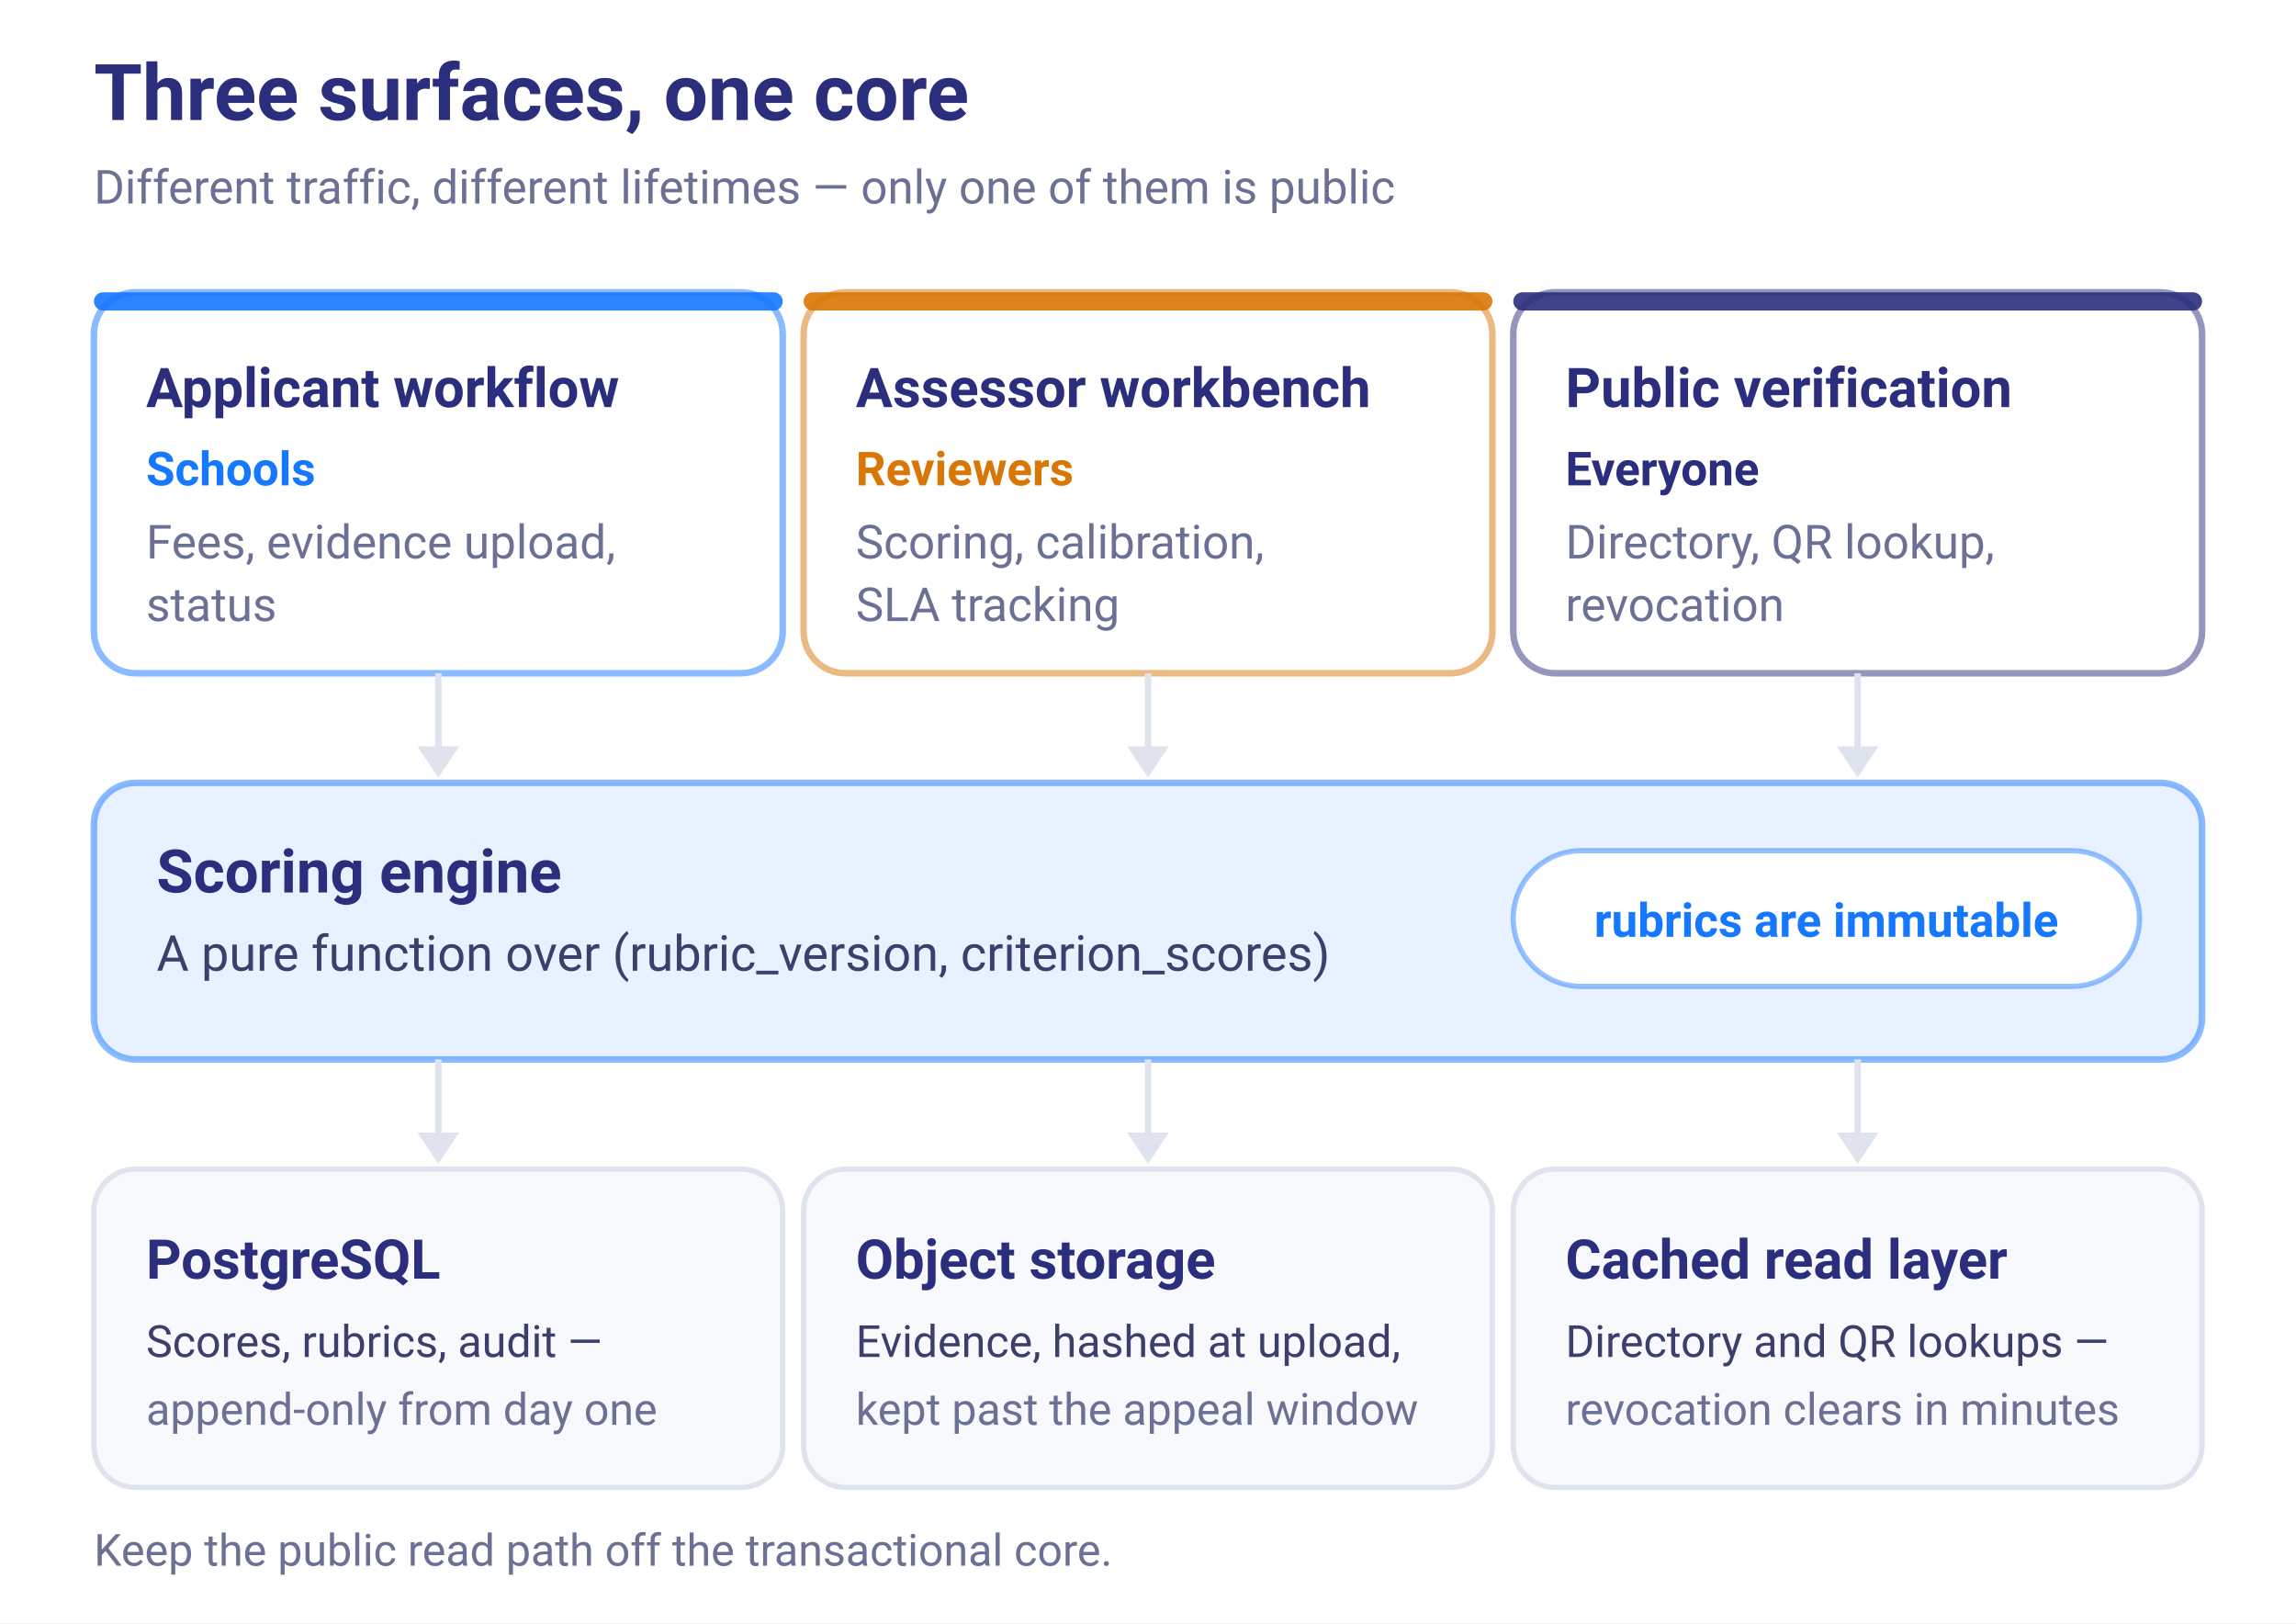
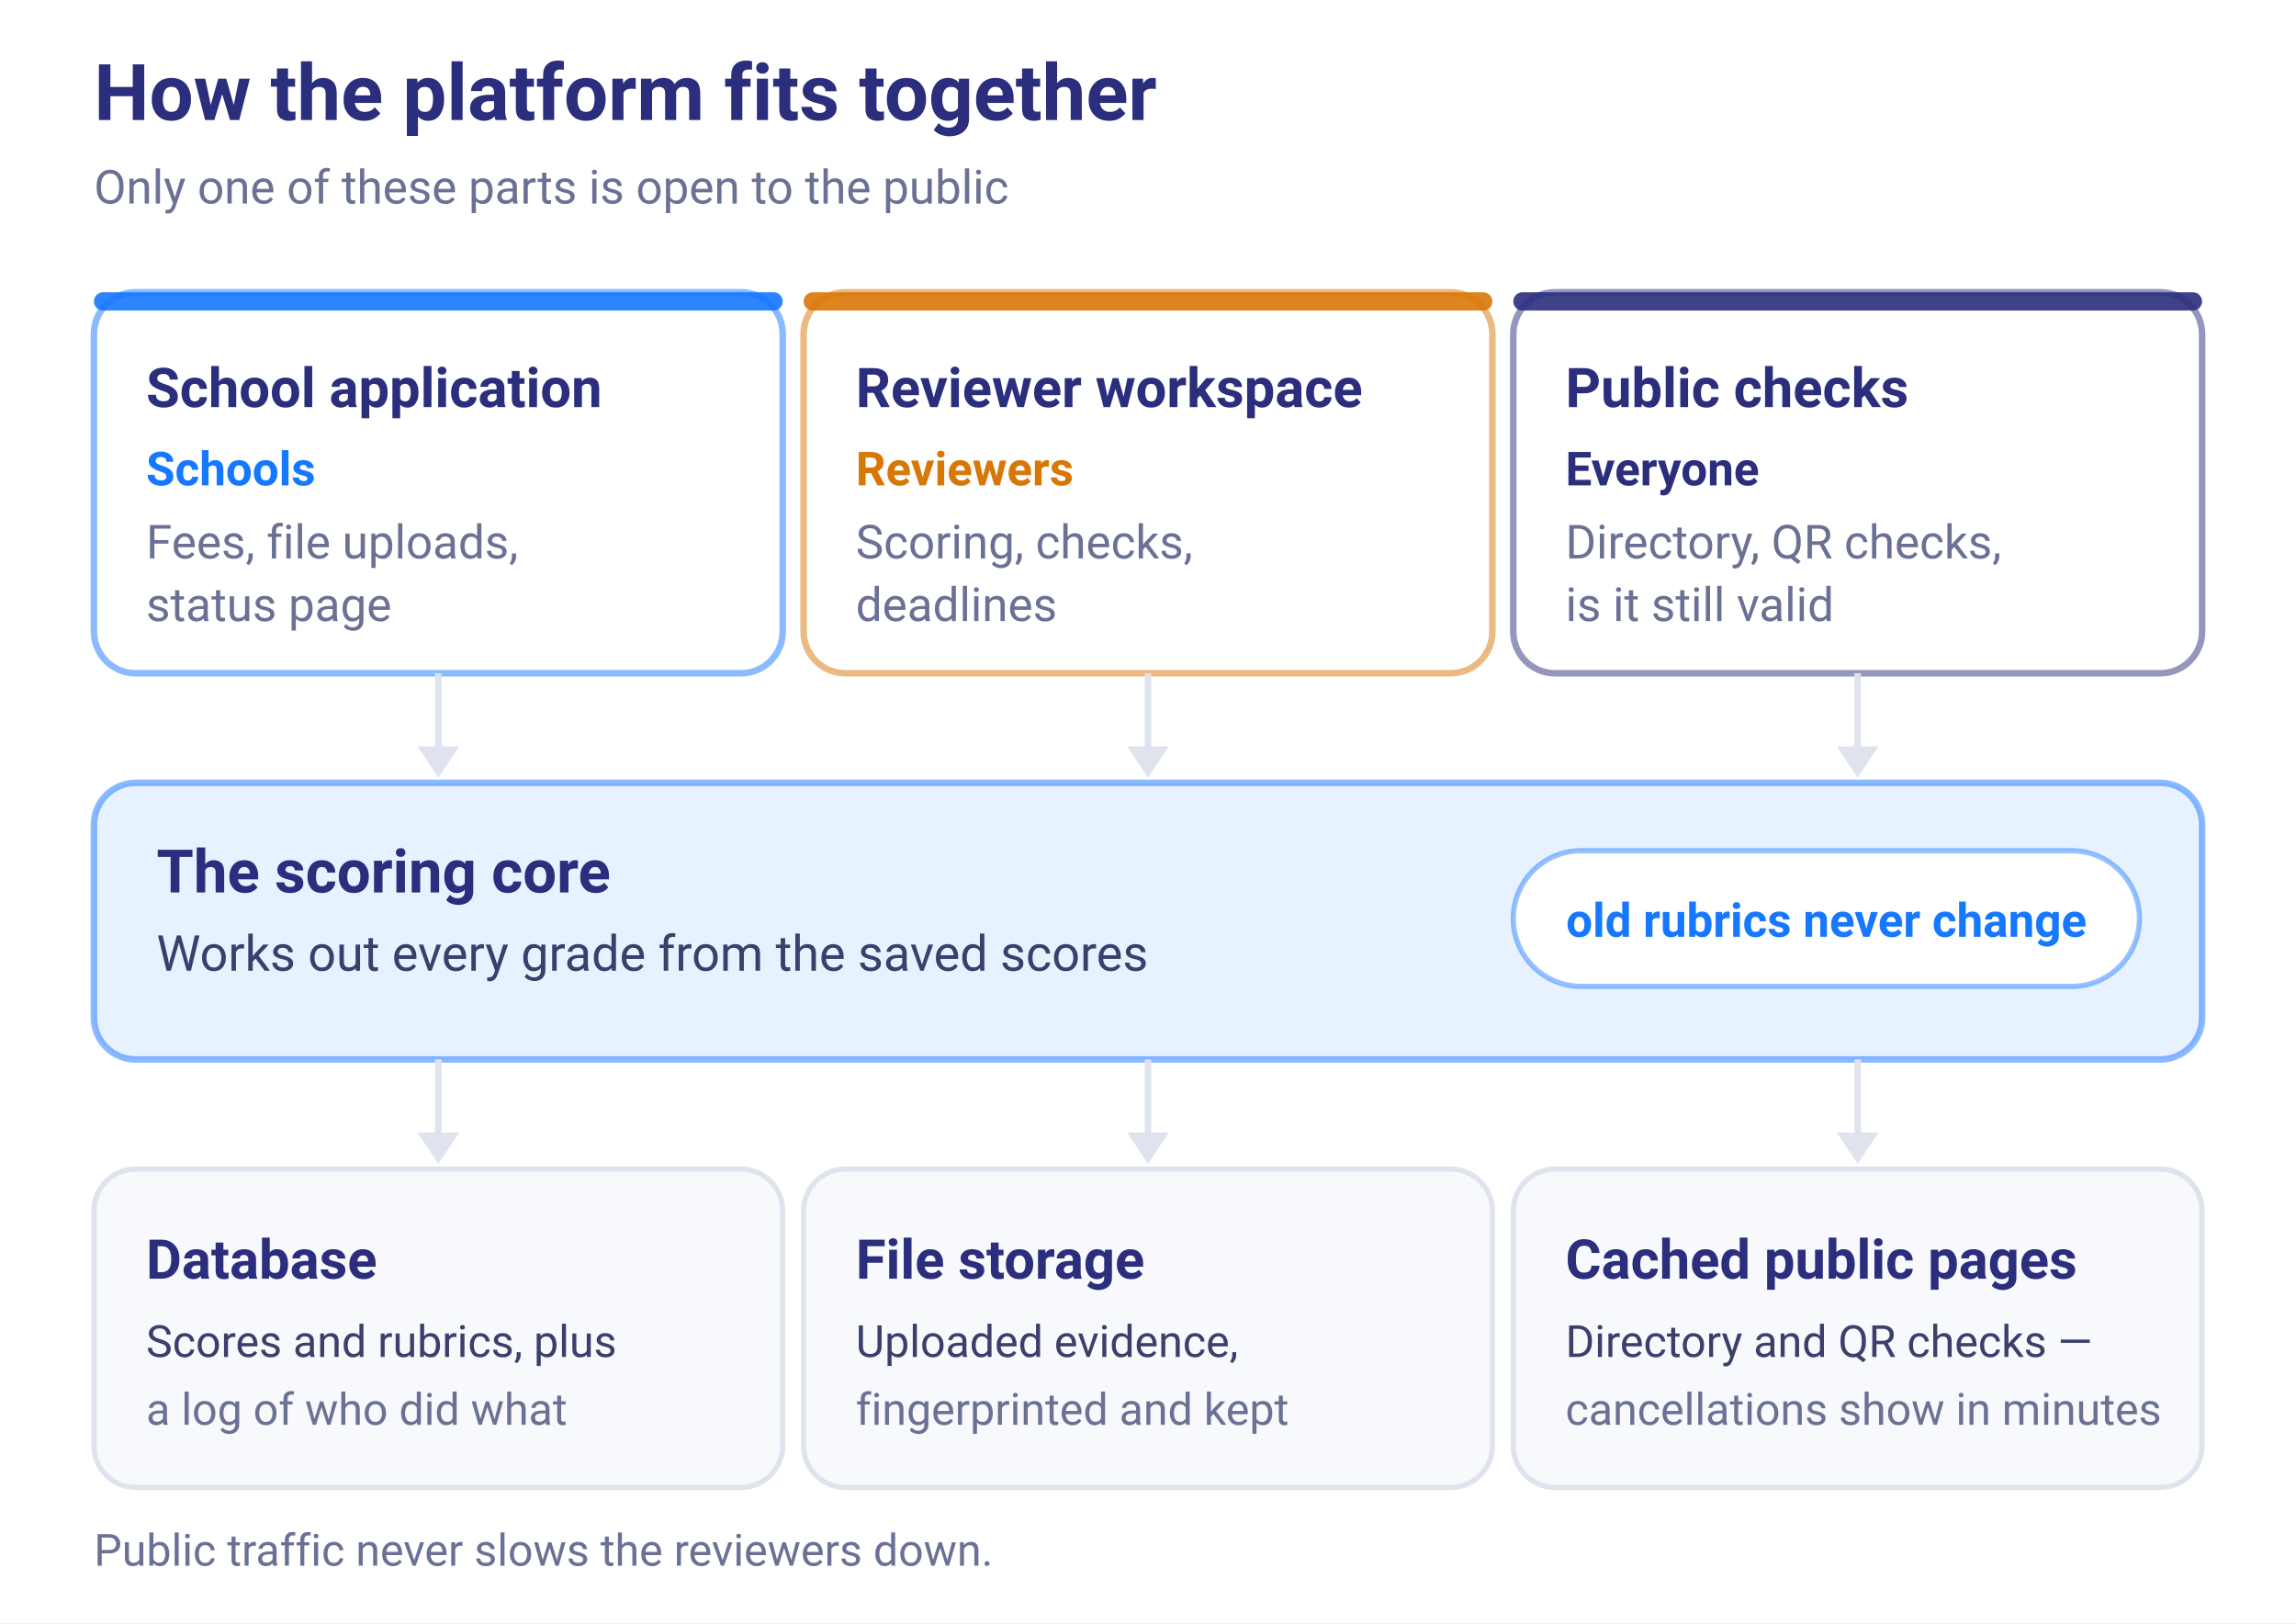
<svg xmlns="http://www.w3.org/2000/svg" viewBox="0 0 880 622" width="880" height="622" role="img" aria-label="Architecture diagram: the applicant workflow, assessor workbench and public verification surface all sit above one shared scoring engine, which writes to Postgres, to object storage holding hashed evidence, and to a cached read layer serving the directory and QR lookups">
  <rect width="880" height="622" fill="#ffffff" />
-   <text x="36" y="46" font-family="system-ui, -apple-system, 'Segoe UI', Roboto, sans-serif" font-size="30" font-weight="700" fill="#2b2e7c">Three surfaces, one core</text>
-   <text x="36" y="78" font-family="system-ui, -apple-system, 'Segoe UI', Roboto, sans-serif" font-size="18" fill="#6b7194">Different traffic, different lifetimes — only one of them is public</text>
+   <text x="36" y="46" font-family="system-ui, -apple-system, 'Segoe UI', Roboto, sans-serif" font-size="30" font-weight="700" fill="#2b2e7c">How the platform fits together</text>
+   <text x="36" y="78" font-family="system-ui, -apple-system, 'Segoe UI', Roboto, sans-serif" font-size="18" fill="#6b7194">Only one of these parts is open to the public</text>
  <rect x="36" y="112" width="264" height="146" rx="16" fill="#ffffff" stroke="#1677ff" stroke-opacity="0.5" stroke-width="2.5" />
  <rect x="36" y="112" width="264" height="7" rx="3.5" fill="#1677ff" fill-opacity="0.9" />
-   <text x="56" y="156" font-family="system-ui, -apple-system, 'Segoe UI', Roboto, sans-serif" font-size="21" font-weight="700" fill="#2b2e7c">Applicant workflow</text>
+   <text x="56" y="156" font-family="system-ui, -apple-system, 'Segoe UI', Roboto, sans-serif" font-size="21" font-weight="700" fill="#2b2e7c">School application</text>
  <text x="56" y="186" font-family="system-ui, -apple-system, 'Segoe UI', Roboto, sans-serif" font-size="18" font-weight="700" fill="#1677ff">Schools</text>
-   <text x="56" y="214" font-family="system-ui, -apple-system, 'Segoe UI', Roboto, sans-serif" font-size="18" fill="#6b7194">Fees, evidence upload,</text>
-   <text x="56" y="238" font-family="system-ui, -apple-system, 'Segoe UI', Roboto, sans-serif" font-size="18" fill="#6b7194">status</text>
+   <text x="56" y="214" font-family="system-ui, -apple-system, 'Segoe UI', Roboto, sans-serif" font-size="18" fill="#6b7194">Fees, file uploads,</text>
+   <text x="56" y="238" font-family="system-ui, -apple-system, 'Segoe UI', Roboto, sans-serif" font-size="18" fill="#6b7194">status page</text>
  <path d="M168 258 V296" stroke="#dfe3ee" stroke-width="2.5" fill="none" />
  <path d="M160 286 L168 298 L176 286 Z" fill="#dfe3ee" />
  <rect x="308" y="112" width="264" height="146" rx="16" fill="#ffffff" stroke="#d97706" stroke-opacity="0.5" stroke-width="2.5" />
  <rect x="308" y="112" width="264" height="7" rx="3.5" fill="#d97706" fill-opacity="0.9" />
-   <text x="328" y="156" font-family="system-ui, -apple-system, 'Segoe UI', Roboto, sans-serif" font-size="21" font-weight="700" fill="#2b2e7c">Assessor workbench</text>
+   <text x="328" y="156" font-family="system-ui, -apple-system, 'Segoe UI', Roboto, sans-serif" font-size="21" font-weight="700" fill="#2b2e7c">Reviewer workspace</text>
  <text x="328" y="186" font-family="system-ui, -apple-system, 'Segoe UI', Roboto, sans-serif" font-size="18" font-weight="700" fill="#d97706">Reviewers</text>
-   <text x="328" y="214" font-family="system-ui, -apple-system, 'Segoe UI', Roboto, sans-serif" font-size="18" fill="#6b7194">Scoring, calibration,</text>
-   <text x="328" y="238" font-family="system-ui, -apple-system, 'Segoe UI', Roboto, sans-serif" font-size="18" fill="#6b7194">SLA tracking</text>
+   <text x="328" y="214" font-family="system-ui, -apple-system, 'Segoe UI', Roboto, sans-serif" font-size="18" fill="#6b7194">Scoring, checks,</text>
+   <text x="328" y="238" font-family="system-ui, -apple-system, 'Segoe UI', Roboto, sans-serif" font-size="18" fill="#6b7194">deadlines</text>
  <path d="M440 258 V296" stroke="#dfe3ee" stroke-width="2.5" fill="none" />
  <path d="M432 286 L440 298 L448 286 Z" fill="#dfe3ee" />
  <rect x="580" y="112" width="264" height="146" rx="16" fill="#ffffff" stroke="#2b2e7c" stroke-opacity="0.5" stroke-width="2.5" />
  <rect x="580" y="112" width="264" height="7" rx="3.5" fill="#2b2e7c" fill-opacity="0.9" />
-   <text x="600" y="156" font-family="system-ui, -apple-system, 'Segoe UI', Roboto, sans-serif" font-size="21" font-weight="700" fill="#2b2e7c">Public verification</text>
+   <text x="600" y="156" font-family="system-ui, -apple-system, 'Segoe UI', Roboto, sans-serif" font-size="21" font-weight="700" fill="#2b2e7c">Public checks</text>
  <text x="600" y="186" font-family="system-ui, -apple-system, 'Segoe UI', Roboto, sans-serif" font-size="18" font-weight="700" fill="#2b2e7c">Everyone</text>
-   <text x="600" y="214" font-family="system-ui, -apple-system, 'Segoe UI', Roboto, sans-serif" font-size="18" fill="#6b7194">Directory, QR lookup,</text>
-   <text x="600" y="238" font-family="system-ui, -apple-system, 'Segoe UI', Roboto, sans-serif" font-size="18" fill="#6b7194">revocation</text>
+   <text x="600" y="214" font-family="system-ui, -apple-system, 'Segoe UI', Roboto, sans-serif" font-size="18" fill="#6b7194">Directory, QR checks,</text>
+   <text x="600" y="238" font-family="system-ui, -apple-system, 'Segoe UI', Roboto, sans-serif" font-size="18" fill="#6b7194">is it still valid</text>
  <path d="M712 258 V296" stroke="#dfe3ee" stroke-width="2.5" fill="none" />
  <path d="M704 286 L712 298 L720 286 Z" fill="#dfe3ee" />
  <rect x="36" y="300" width="808" height="106" rx="16" fill="#e8f1ff" stroke="#1677ff" stroke-opacity="0.5" stroke-width="2.5" />
-   <text x="60" y="342" font-family="system-ui, -apple-system, 'Segoe UI', Roboto, sans-serif" font-size="23" font-weight="700" fill="#2b2e7c">Scoring engine</text>
-   <text x="60" y="372" font-family="system-ui, -apple-system, 'Segoe UI', Roboto, sans-serif" font-size="19" fill="#3b3f6b">A pure function over (rubric_version, criterion_scores)</text>
+   <text x="60" y="342" font-family="system-ui, -apple-system, 'Segoe UI', Roboto, sans-serif" font-size="23" font-weight="700" fill="#2b2e7c">The scoring core</text>
+   <text x="60" y="372" font-family="system-ui, -apple-system, 'Segoe UI', Roboto, sans-serif" font-size="19" fill="#3b3f6b">Works out every grade from the saved scores</text>
  <rect x="580" y="326" width="240" height="52" rx="26" fill="#ffffff" stroke="#1677ff" stroke-opacity="0.45" stroke-width="2" />
-   <text x="700" y="359" text-anchor="middle" font-family="system-ui, -apple-system, 'Segoe UI', Roboto, sans-serif" font-size="18" font-weight="700" fill="#1677ff">rubrics are immutable</text>
+   <text x="700" y="359" text-anchor="middle" font-family="system-ui, -apple-system, 'Segoe UI', Roboto, sans-serif" font-size="18" font-weight="700" fill="#1677ff">old rubrics never change</text>
  <path d="M168 406 V444" stroke="#dfe3ee" stroke-width="2.5" fill="none" />
  <path d="M160 434 L168 446 L176 434 Z" fill="#dfe3ee" />
  <rect x="36" y="448" width="264" height="122" rx="16" fill="#f7f9fc" stroke="#dfe3ee" stroke-width="2" />
-   <text x="56" y="490" font-family="system-ui, -apple-system, 'Segoe UI', Roboto, sans-serif" font-size="21" font-weight="700" fill="#2b2e7c">PostgreSQL</text>
-   <text x="56" y="520" font-family="system-ui, -apple-system, 'Segoe UI', Roboto, sans-serif" font-size="17" fill="#3b3f6b">Scores, rubrics, audit —</text>
-   <text x="56" y="546" font-family="system-ui, -apple-system, 'Segoe UI', Roboto, sans-serif" font-size="17" fill="#6b7194">append-only from day one</text>
+   <text x="56" y="490" font-family="system-ui, -apple-system, 'Segoe UI', Roboto, sans-serif" font-size="21" font-weight="700" fill="#2b2e7c">Database</text>
+   <text x="56" y="520" font-family="system-ui, -apple-system, 'Segoe UI', Roboto, sans-serif" font-size="17" fill="#3b3f6b">Scores and rubrics, plus</text>
+   <text x="56" y="546" font-family="system-ui, -apple-system, 'Segoe UI', Roboto, sans-serif" font-size="17" fill="#6b7194">a log of who did what</text>
  <path d="M440 406 V444" stroke="#dfe3ee" stroke-width="2.5" fill="none" />
  <path d="M432 434 L440 446 L448 434 Z" fill="#dfe3ee" />
  <rect x="308" y="448" width="264" height="122" rx="16" fill="#f7f9fc" stroke="#dfe3ee" stroke-width="2" />
-   <text x="328" y="490" font-family="system-ui, -apple-system, 'Segoe UI', Roboto, sans-serif" font-size="21" font-weight="700" fill="#2b2e7c">Object storage</text>
-   <text x="328" y="520" font-family="system-ui, -apple-system, 'Segoe UI', Roboto, sans-serif" font-size="17" fill="#3b3f6b">Evidence, hashed at upload,</text>
-   <text x="328" y="546" font-family="system-ui, -apple-system, 'Segoe UI', Roboto, sans-serif" font-size="17" fill="#6b7194">kept past the appeal window</text>
+   <text x="328" y="490" font-family="system-ui, -apple-system, 'Segoe UI', Roboto, sans-serif" font-size="21" font-weight="700" fill="#2b2e7c">File storage</text>
+   <text x="328" y="520" font-family="system-ui, -apple-system, 'Segoe UI', Roboto, sans-serif" font-size="17" fill="#3b3f6b">Uploaded evidence,</text>
+   <text x="328" y="546" font-family="system-ui, -apple-system, 'Segoe UI', Roboto, sans-serif" font-size="17" fill="#6b7194">fingerprinted and kept</text>
  <path d="M712 406 V444" stroke="#dfe3ee" stroke-width="2.5" fill="none" />
  <path d="M704 434 L712 446 L720 434 Z" fill="#dfe3ee" />
  <rect x="580" y="448" width="264" height="122" rx="16" fill="#f7f9fc" stroke="#dfe3ee" stroke-width="2" />
-   <text x="600" y="490" font-family="system-ui, -apple-system, 'Segoe UI', Roboto, sans-serif" font-size="21" font-weight="700" fill="#2b2e7c">Cached read layer</text>
-   <text x="600" y="520" font-family="system-ui, -apple-system, 'Segoe UI', Roboto, sans-serif" font-size="17" fill="#3b3f6b">Directory and QR lookups —</text>
-   <text x="600" y="546" font-family="system-ui, -apple-system, 'Segoe UI', Roboto, sans-serif" font-size="17" fill="#6b7194">revocation clears in minutes</text>
-   <text x="36" y="600" font-family="system-ui, -apple-system, 'Segoe UI', Roboto, sans-serif" font-size="17" fill="#6b7194">Keep the public read path off the transactional core.</text>
+   <text x="600" y="490" font-family="system-ui, -apple-system, 'Segoe UI', Roboto, sans-serif" font-size="21" font-weight="700" fill="#2b2e7c">Cached public pages</text>
+   <text x="600" y="520" font-family="system-ui, -apple-system, 'Segoe UI', Roboto, sans-serif" font-size="17" fill="#3b3f6b">Directory and QR checks —</text>
+   <text x="600" y="546" font-family="system-ui, -apple-system, 'Segoe UI', Roboto, sans-serif" font-size="17" fill="#6b7194">cancellations show in minutes</text>
+   <text x="36" y="600" font-family="system-ui, -apple-system, 'Segoe UI', Roboto, sans-serif" font-size="17" fill="#6b7194">Public traffic never slows the reviewers down.</text>
</svg>
